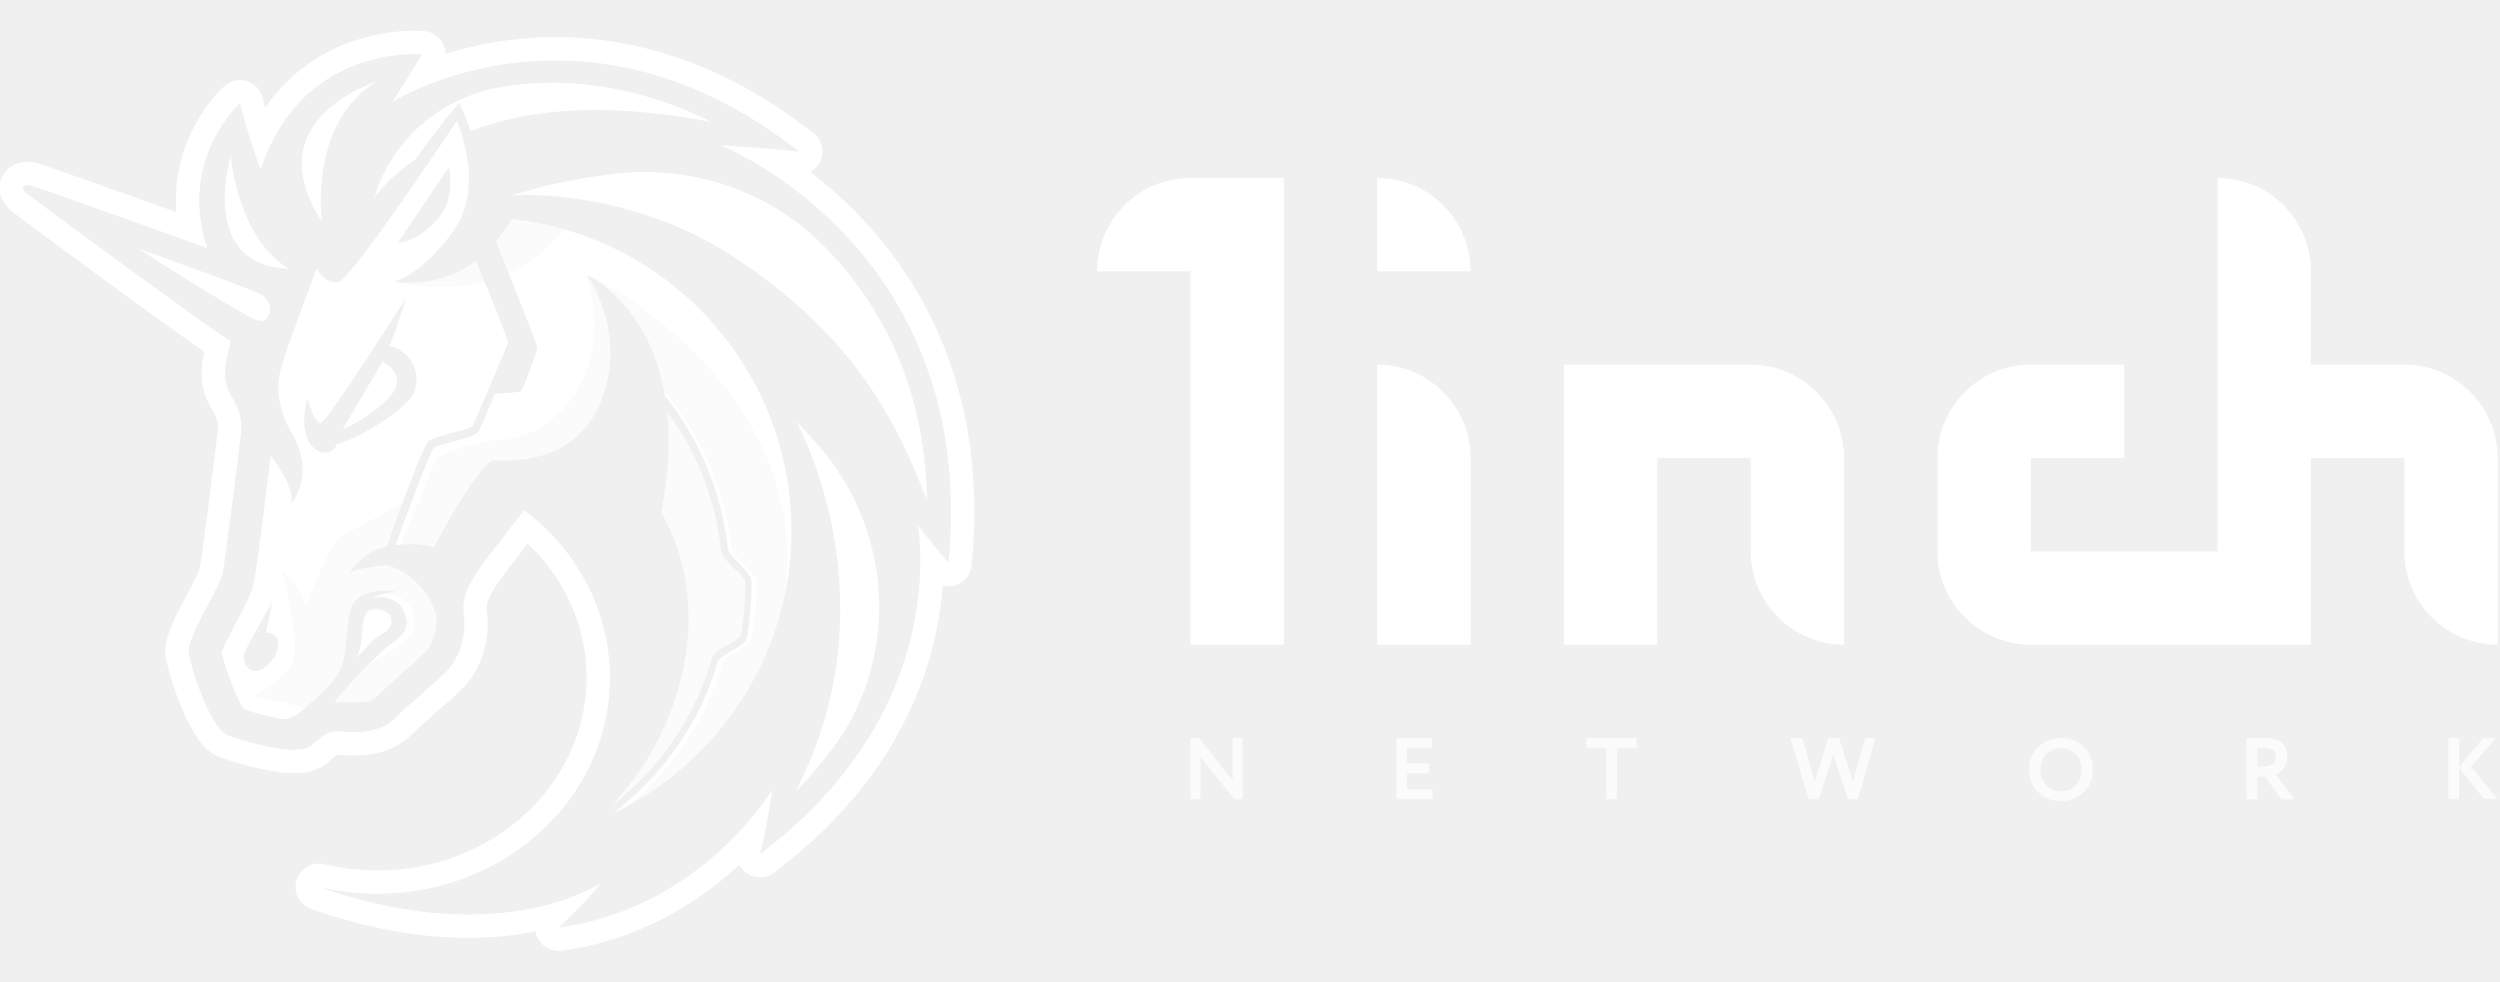
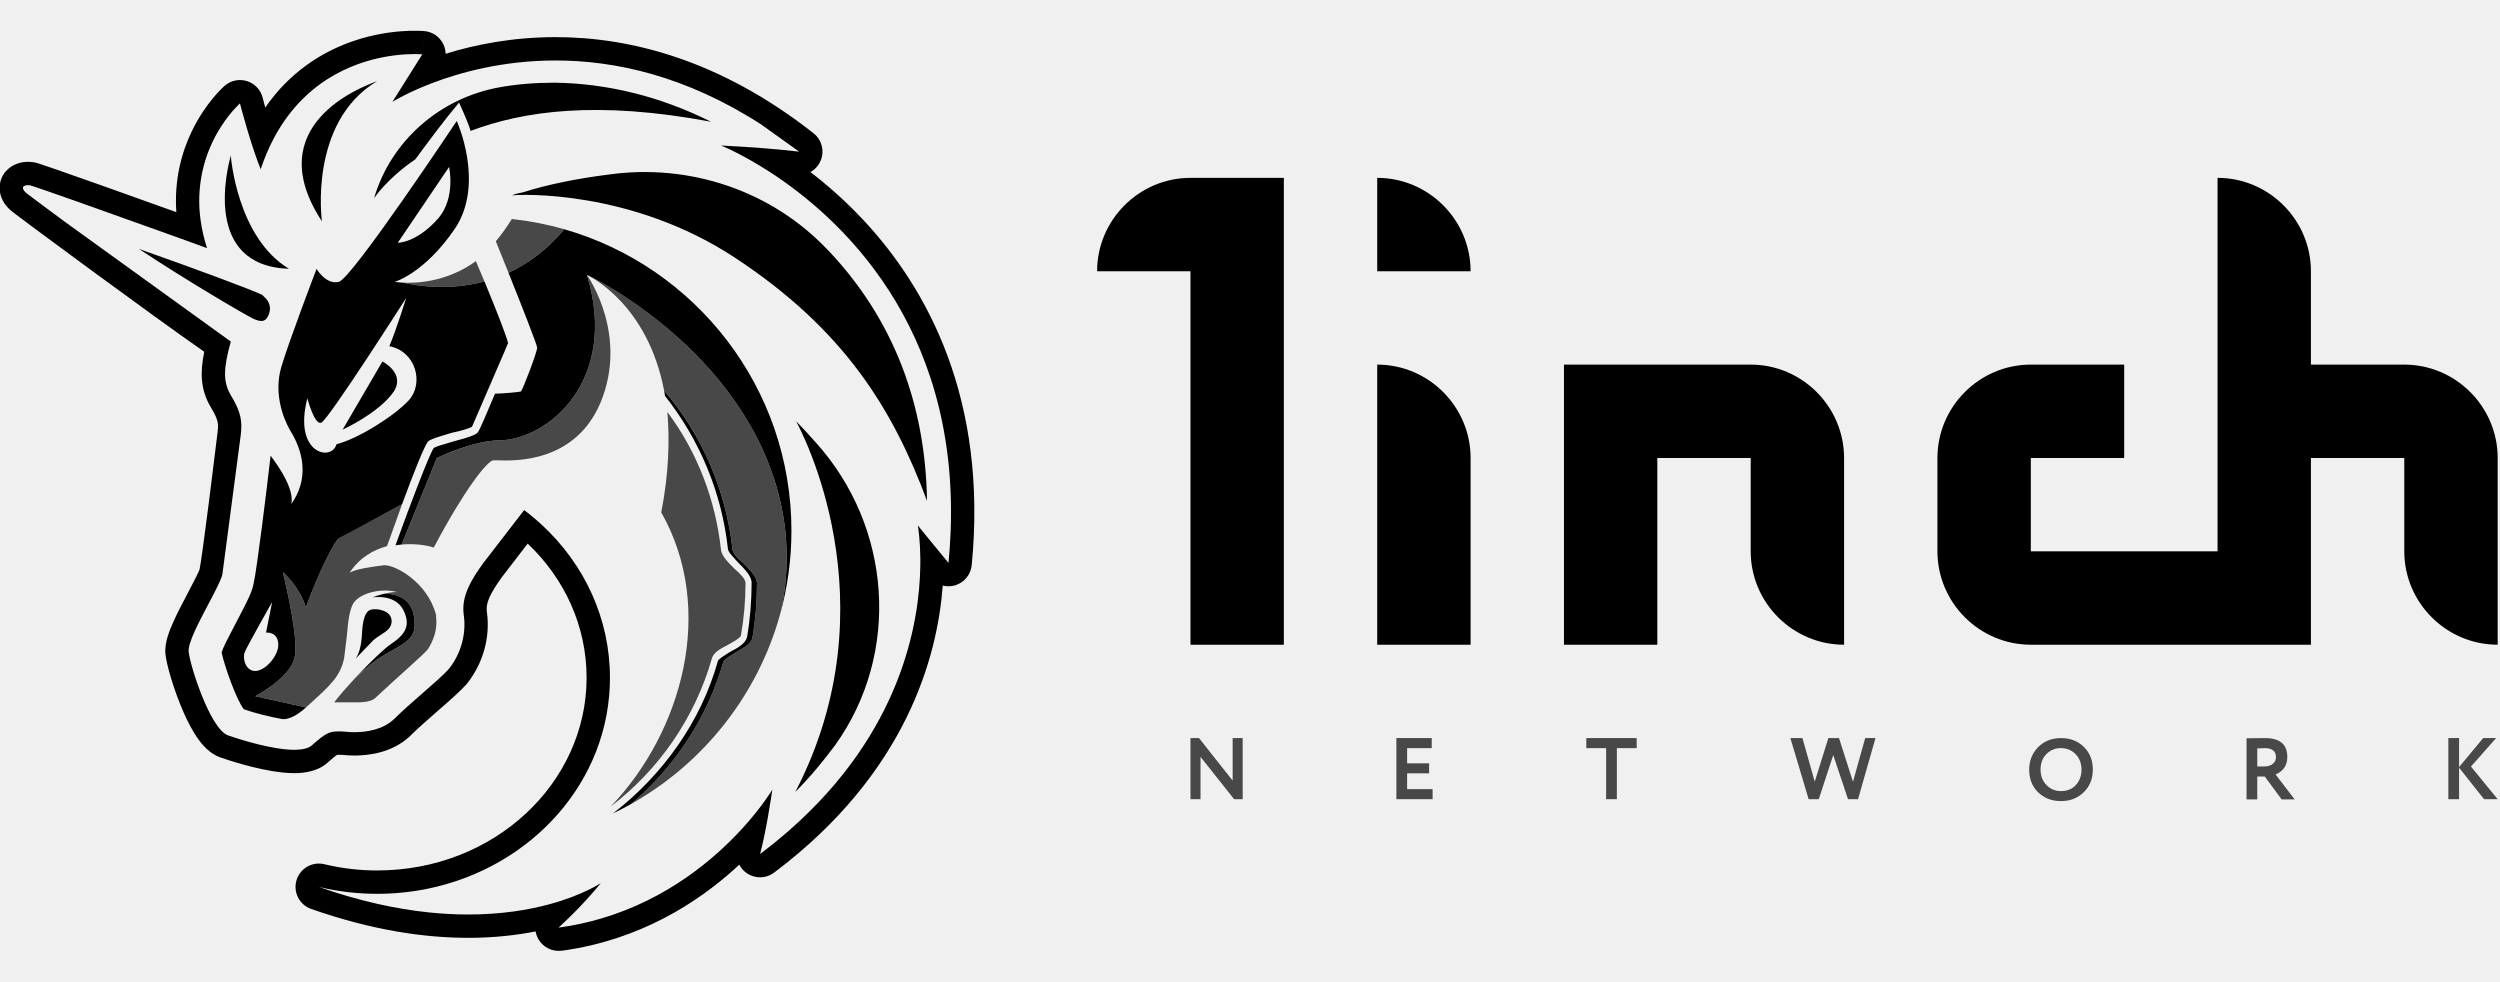
<svg xmlns="http://www.w3.org/2000/svg" width="127.38" height="50" viewBox="0 0 204 80" fill="none">
-   <g clip-path="url(#clip0_4_41)">
-     <path d="M89.524 22.095H97.143V52.571H104.762V14.476H97.143C92.952 14.476 89.524 17.905 89.524 22.095Z" fill="white" />
-     <path d="M112.381 52.571H120V37.333C120 33.143 116.571 29.714 112.381 29.714V52.571Z" fill="white" />
-     <path d="M127.619 29.714V52.571H135.238V37.333H142.857V44.952C142.857 49.143 146.286 52.571 150.476 52.571V37.333C150.476 33.143 147.048 29.714 142.857 29.714H127.619Z" fill="white" />
-     <path d="M196.19 29.714H188.571V22.095C188.571 17.905 185.143 14.476 180.952 14.476V44.952H165.714V37.333H173.333V29.714H165.714C161.524 29.714 158.095 33.143 158.095 37.333V44.952C158.095 49.143 161.524 52.571 165.714 52.571H188.571V37.333H196.19V44.952C196.19 49.143 199.619 52.571 203.81 52.571V37.333C203.81 33.143 200.381 29.714 196.19 29.714Z" fill="white" />
-     <path d="M112.381 22.095H120C120 17.905 116.571 14.476 112.381 14.476V22.095Z" fill="white" />
-     <path d="M101.402 60.19V65.177H100.704L97.962 61.722V65.177H97.143V60.19H97.841L100.583 63.659V60.19H101.402Z" fill="white" fill-opacity="0.7" />
-     <path d="M116.901 65.177H113.945V60.19H116.83V61.01H114.821V62.249H116.616V63.068H114.821V64.358H116.901V65.177Z" fill="white" fill-opacity="0.7" />
-     <path d="M131.06 61.01H129.443V60.19H133.553V61.01H131.936V65.177H131.06V61.01Z" fill="white" fill-opacity="0.7" />
-     <path d="M152.2 60.19H153.041L151.616 65.177H150.797L149.593 61.572L148.411 65.177H147.584L146.095 60.19H147.079L148.083 63.745L149.194 60.19H150.063L151.203 63.752L152.2 60.19Z" fill="white" fill-opacity="0.7" />
-     <path d="M165.583 62.762C165.583 62.035 165.825 61.425 166.309 60.931C166.803 60.437 167.425 60.19 168.176 60.19C168.926 60.19 169.546 60.428 170.035 60.903C170.529 61.382 170.775 62.002 170.775 62.762C170.775 63.507 170.529 64.122 170.035 64.607C169.541 65.091 168.921 65.333 168.176 65.333C167.425 65.333 166.806 65.096 166.316 64.621C165.827 64.146 165.583 63.526 165.583 62.762ZM166.509 62.762C166.509 63.265 166.668 63.683 166.986 64.016C167.304 64.348 167.701 64.514 168.176 64.514C168.688 64.514 169.094 64.348 169.394 64.016C169.698 63.683 169.85 63.265 169.85 62.762C169.85 62.254 169.688 61.834 169.365 61.501C169.042 61.173 168.646 61.01 168.176 61.01C167.696 61.01 167.297 61.173 166.979 61.501C166.666 61.829 166.509 62.249 166.509 62.762Z" fill="white" fill-opacity="0.7" />
-     <path d="M184.194 63.325V65.191H183.318V60.205C183.565 60.205 183.833 60.202 184.123 60.197C184.412 60.193 184.65 60.19 184.835 60.19C186.041 60.19 186.644 60.703 186.644 61.729C186.644 62.109 186.547 62.422 186.352 62.669C186.158 62.907 185.934 63.068 185.683 63.154L187.243 65.191H186.181L184.807 63.325H184.194ZM184.792 61.01C184.769 61.01 184.731 61.012 184.678 61.017C184.626 61.017 184.553 61.019 184.458 61.024C184.363 61.024 184.275 61.024 184.194 61.024V62.505H184.764C185.044 62.505 185.272 62.437 185.448 62.299C185.628 62.161 185.718 61.974 185.718 61.736C185.718 61.252 185.41 61.01 184.792 61.01Z" fill="white" fill-opacity="0.7" />
-     <path d="M200.661 65.177H199.785V60.19H200.661V62.555L202.627 60.19H203.682L201.631 62.513L203.81 65.177H202.699L200.661 62.605V65.177Z" fill="white" fill-opacity="0.7" />
-     <path fill-rule="evenodd" clip-rule="evenodd" d="M62.837 14.01C60.498 12.492 58.833 11.835 58.833 11.835C58.833 11.835 59.926 11.879 61.493 11.992C62.094 12.036 62.766 12.089 63.472 12.155C64.034 12.207 64.619 12.267 65.207 12.335C64.172 11.52 63.143 10.787 62.125 10.129C55.956 6.141 50.161 4.897 45.333 4.897C41.072 4.897 37.566 5.861 35.222 6.76C33.333 7.484 32.197 8.166 32.027 8.268L32.02 8.272L34.458 4.397L34.64 2.501C35.297 2.565 35.876 2.964 36.167 3.557C36.291 3.809 36.355 4.08 36.362 4.351C38.73 3.617 41.787 2.993 45.333 2.993C51.371 2.993 58.726 4.815 66.385 10.838C67.055 11.364 67.293 12.272 66.969 13.06C66.799 13.472 66.498 13.799 66.127 14.003C67.507 15.059 68.987 16.352 70.442 17.909C75.719 23.551 80.601 32.592 79.291 46.081C79.216 46.85 78.684 47.498 77.945 47.721C77.606 47.823 77.255 47.827 76.927 47.744C76.5 53.51 73.986 63.043 63.164 71.17C62.515 71.658 61.629 71.68 60.956 71.227C60.683 71.043 60.47 70.798 60.327 70.519C60.218 70.621 60.107 70.723 59.993 70.825C56.916 73.611 52.233 76.654 45.907 77.534C45.82 77.546 45.733 77.552 45.645 77.552H45.583C44.796 77.552 44.09 77.069 43.806 76.335C43.76 76.215 43.726 76.091 43.705 75.966C42.144 76.277 40.308 76.49 38.207 76.49C34.673 76.49 30.398 75.888 25.39 74.132C24.433 73.797 23.906 72.77 24.193 71.797C24.479 70.824 25.478 70.246 26.465 70.483C27.883 70.823 29.296 70.992 30.77 70.992C40.356 70.992 47.865 63.837 47.865 55.272C47.865 51.05 46.075 47.178 43.059 44.32C43.051 44.331 43.042 44.341 43.034 44.352C42.346 45.242 41.516 46.317 40.929 47.09C39.978 48.423 39.645 49.161 39.72 49.829C40.044 52.002 39.375 54.138 38.14 55.703C38.124 55.723 38.108 55.742 38.091 55.762C37.602 56.332 36.673 57.142 35.846 57.864C35.808 57.897 35.771 57.929 35.733 57.962C34.9 58.689 34.084 59.402 33.492 59.994C33.476 60.01 33.461 60.025 33.445 60.04C31.969 61.417 30.043 61.614 28.895 61.614C28.577 61.614 28.291 61.59 28.098 61.574L28.087 61.573C28.084 61.573 28.082 61.573 28.079 61.573C27.89 61.557 27.818 61.552 27.77 61.552H27.582C27.551 61.552 27.527 61.553 27.51 61.553C27.474 61.576 27.411 61.619 27.308 61.7C27.168 61.809 26.992 61.959 26.747 62.175C26.278 62.615 25.717 62.807 25.341 62.901C24.906 63.01 24.448 63.052 24.02 63.052C22.908 63.052 21.633 62.803 20.585 62.543C19.507 62.276 18.526 61.96 17.949 61.756C17.928 61.749 17.908 61.741 17.888 61.734C17.339 61.519 16.928 61.156 16.648 60.856C16.353 60.542 16.097 60.183 15.879 59.832C15.442 59.131 15.053 58.298 14.731 57.503C14.11 55.971 13.592 54.21 13.501 53.347C13.44 52.774 13.58 52.23 13.684 51.89C13.804 51.499 13.97 51.091 14.143 50.705C14.484 49.946 14.932 49.098 15.318 48.369L15.335 48.338C15.608 47.821 15.848 47.367 16.033 46.987C16.125 46.798 16.193 46.648 16.24 46.533C16.273 46.453 16.286 46.413 16.289 46.404C16.394 45.91 16.72 43.489 17.052 40.883C17.38 38.316 17.692 35.76 17.753 35.237C17.805 34.798 17.797 34.585 17.753 34.383C17.705 34.163 17.581 33.818 17.205 33.2C17.202 33.194 17.198 33.188 17.195 33.182C17.193 33.18 17.192 33.178 17.191 33.175C16.358 31.76 16.316 30.369 16.667 28.666C12.414 25.712 1.608 17.731 0.939 17.184C0.934 17.18 0.93 17.177 0.926 17.173C0.53 16.843 0.127 16.355 0.005 15.683C-0.055 15.351 -0.033 15.037 0.038 14.763C0.073 14.63 0.118 14.512 0.165 14.411C0.189 14.36 0.213 14.313 0.238 14.271C0.25 14.249 0.262 14.229 0.274 14.209C0.28 14.199 0.286 14.19 0.292 14.181C0.295 14.176 0.298 14.171 0.301 14.167L0.306 14.16L0.308 14.157C0.309 14.155 0.31 14.153 1.895 15.21C1.895 15.21 1.77 15.397 2.145 15.71C2.175 15.735 2.23 15.777 2.307 15.836C2.319 15.846 2.332 15.856 2.346 15.866C2.539 16.014 2.848 16.246 3.25 16.546C3.792 16.951 4.502 17.478 5.323 18.084C9.577 21.23 16.79 26.503 18.832 27.835C18.207 30.085 18.207 31.147 18.832 32.21C19.707 33.647 19.77 34.397 19.645 35.46C19.52 36.522 18.395 45.71 18.145 46.835C18.044 47.289 17.556 48.211 17.018 49.228C16.224 50.73 15.32 52.439 15.395 53.147C15.52 54.335 17.145 59.397 18.582 59.96C19.645 60.335 22.27 61.147 24.02 61.147C24.645 61.147 25.207 61.022 25.457 60.772C26.52 59.835 26.833 59.647 27.582 59.647H27.77C27.913 59.647 28.069 59.66 28.238 59.675H28.239C28.439 59.691 28.658 59.71 28.895 59.71C29.895 59.71 31.207 59.522 32.145 58.647C32.793 57.999 33.663 57.24 34.481 56.527C35.398 55.727 36.249 54.985 36.645 54.522C37.583 53.335 38.083 51.71 37.833 50.085C37.645 48.585 38.458 47.272 39.395 45.96C40.583 44.397 42.77 41.585 42.77 41.585C42.922 41.7 43.073 41.817 43.221 41.936C43.569 42.215 43.907 42.506 44.232 42.808C47.681 46.012 49.77 50.423 49.77 55.272C49.77 63.713 43.4 70.748 34.876 72.486C33.554 72.755 32.18 72.897 30.77 72.897C29.145 72.897 27.582 72.71 26.02 72.335C27.694 72.922 29.277 73.373 30.77 73.711C32.254 74.047 33.647 74.273 34.952 74.41C36.107 74.532 37.193 74.585 38.207 74.585C40.905 74.585 43.119 74.211 44.826 73.749C47.587 73.001 49.02 72.022 49.02 72.022C49.02 72.022 48.65 72.499 47.984 73.235C47.438 73.84 46.693 74.62 45.791 75.456C45.743 75.5 45.694 75.545 45.645 75.59C45.643 75.592 45.64 75.594 45.638 75.597C45.62 75.614 45.601 75.63 45.583 75.647H45.645C46.832 75.482 47.957 75.235 49.02 74.923C54.447 73.333 58.272 70.075 60.537 67.603C62.198 65.789 63.02 64.397 63.02 64.397C63.02 64.397 62.875 65.432 62.645 66.715C62.543 67.282 62.425 67.899 62.295 68.496C62.208 68.895 62.116 69.286 62.02 69.647C62.864 69.013 63.655 68.37 64.396 67.722C73.551 59.703 75.031 50.778 75.096 46.097C75.099 45.883 75.099 45.677 75.097 45.48C75.097 45.479 75.097 45.478 75.097 45.477C75.097 45.477 75.097 45.477 75.097 45.477C75.097 45.477 75.097 45.477 75.097 45.477C75.097 45.476 75.097 45.476 75.097 45.476C75.097 45.475 75.097 45.474 75.097 45.473V45.472C75.097 45.472 75.097 45.472 75.097 45.472C75.097 45.468 75.097 45.465 75.097 45.462C75.097 45.462 75.097 45.462 75.097 45.462C75.079 44.076 74.943 43.163 74.904 42.9L74.899 42.867C74.897 42.853 74.896 42.842 74.895 42.835C74.9 42.842 74.907 42.852 74.916 42.864C74.923 42.873 74.93 42.883 74.939 42.895C75.047 43.036 75.314 43.363 75.644 43.765C75.834 43.997 76.045 44.253 76.26 44.514L76.26 44.514L76.26 44.514L76.26 44.514L76.263 44.517C76.513 44.821 76.768 45.131 76.999 45.413C77.142 45.587 77.277 45.752 77.395 45.897C77.476 45.063 77.532 44.248 77.565 43.451C77.565 43.45 77.565 43.45 77.565 43.45C77.565 43.448 77.566 43.446 77.566 43.444C77.566 43.443 77.566 43.442 77.566 43.441C77.566 43.441 77.566 43.44 77.566 43.44C77.566 43.44 77.566 43.44 77.566 43.439C77.566 43.439 77.566 43.439 77.566 43.438C77.566 43.438 77.566 43.437 77.566 43.436C77.566 43.435 77.566 43.434 77.566 43.434C77.566 43.434 77.566 43.434 77.566 43.433C77.57 43.328 77.574 43.223 77.578 43.118C78.138 26.429 68.509 17.69 62.837 14.01ZM20.185 10.558C20.23 10.709 20.276 10.864 20.324 11.022C20.601 11.926 20.931 12.924 21.27 13.772C21.588 12.818 21.96 11.96 22.373 11.189C25.052 6.193 29.464 4.834 32.151 4.487C33.532 4.308 34.458 4.397 34.458 4.397C34.64 2.501 34.639 2.501 34.638 2.501L34.635 2.501L34.63 2.5L34.617 2.499C34.611 2.499 34.605 2.498 34.598 2.498C34.592 2.497 34.586 2.497 34.579 2.496C34.549 2.494 34.51 2.491 34.462 2.488C34.365 2.482 34.234 2.476 34.07 2.473C33.744 2.466 33.288 2.471 32.737 2.513C31.638 2.596 30.132 2.828 28.495 3.43C26.166 4.287 23.622 5.88 21.644 8.734C21.614 8.624 21.587 8.524 21.562 8.433C21.519 8.272 21.485 8.144 21.462 8.056C21.451 8.013 21.442 7.979 21.436 7.958L21.43 7.933L21.428 7.927C21.265 7.285 20.779 6.774 20.147 6.578C19.514 6.382 18.825 6.528 18.327 6.965L19.582 8.397C18.327 6.965 18.326 6.966 18.325 6.966L18.324 6.968L18.32 6.971L18.311 6.979C18.305 6.984 18.297 6.991 18.288 6.999C18.271 7.015 18.248 7.036 18.222 7.061C18.169 7.111 18.098 7.179 18.013 7.265C17.844 7.437 17.617 7.681 17.358 7.995C16.843 8.62 16.193 9.535 15.629 10.718C14.823 12.408 14.204 14.628 14.389 17.274C12.293 16.517 10.123 15.742 8.25 15.079C6.826 14.574 5.572 14.133 4.653 13.814C4.194 13.654 3.814 13.524 3.537 13.431C3.4 13.384 3.281 13.345 3.189 13.315C3.186 13.315 3.183 13.314 3.179 13.312C3.129 13.296 2.971 13.245 2.831 13.217C2.796 13.21 2.762 13.204 2.727 13.199C2.211 13.125 1.694 13.176 1.224 13.39C0.996 13.493 0.806 13.624 0.651 13.762C0.575 13.83 0.509 13.899 0.453 13.965C0.424 13.998 0.398 14.031 0.375 14.062C0.363 14.078 0.352 14.093 0.341 14.108C0.335 14.116 0.33 14.124 0.325 14.131L0.318 14.142L0.314 14.148L0.312 14.15C0.311 14.152 0.31 14.153 1.895 15.21C1.895 15.21 2.02 15.022 2.457 15.085C2.478 15.089 2.532 15.105 2.617 15.133C2.62 15.133 2.622 15.134 2.624 15.135C2.835 15.203 3.229 15.337 3.764 15.522C4.406 15.744 5.25 16.039 6.225 16.383C8.616 17.226 11.793 18.359 14.704 19.413C15.459 19.686 16.195 19.954 16.895 20.21C16.647 19.439 16.48 18.7 16.38 17.995C15.883 14.493 17.039 11.825 18.098 10.202C18.866 9.025 19.582 8.397 19.582 8.397C19.582 8.397 19.824 9.343 20.185 10.558ZM1.961 16.923C1.961 16.923 1.962 16.923 1.965 16.924C1.962 16.923 1.961 16.923 1.961 16.923Z" fill="white" />
-     <path d="M34.895 52.96C34.703 53.2 34.028 53.812 33.385 54.394C33.194 54.568 33.005 54.739 32.833 54.897C32.572 55.136 32.304 55.375 32.039 55.611L32.038 55.611C31.54 56.055 31.053 56.49 30.645 56.897C30.395 57.147 29.895 57.272 29.145 57.272H27.27C27.646 56.771 28.313 56.009 29.038 55.235C29.438 54.865 29.841 54.511 30.207 54.21C30.848 53.679 31.489 53.321 32.05 53.007C33.075 52.434 33.833 52.01 33.833 50.96C33.872 48.83 32.443 48.417 31.383 48.403C31.699 48.33 32.055 48.272 32.395 48.272C31.207 47.96 29.707 48.272 29.02 48.96C28.52 49.418 28.409 50.654 28.298 51.89C28.242 52.508 28.187 53.127 28.082 53.647C27.803 55.102 26.921 55.906 25.573 57.136L25.571 57.137L25.567 57.141C25.412 57.283 25.25 57.43 25.082 57.585C25.043 57.621 25.004 57.657 24.966 57.691L20.833 56.772C20.833 56.772 23.582 55.335 24.02 53.71C24.412 52.31 23.4 48.003 23.139 46.895C23.109 46.766 23.089 46.68 23.082 46.647C23.086 46.651 23.095 46.659 23.107 46.67C23.296 46.843 24.43 47.88 24.957 49.522C25.957 46.772 27.27 44.147 27.645 43.897C27.967 43.683 31.75 41.668 32.809 41.105C32.346 42.362 31.902 43.606 31.582 44.522C30.457 44.835 29.333 45.46 28.52 46.71C28.957 46.397 30.333 46.21 31.333 46.085C32.207 46.022 34.895 47.46 35.583 50.147V50.272C35.707 51.272 35.395 52.21 34.895 52.96Z" fill="white" fill-opacity="0.7" />
-     <path d="M32.773 44.395C34.055 44.278 35.118 44.537 35.395 44.647C37.833 40.022 39.77 37.522 40.27 37.522C40.323 37.516 40.438 37.52 40.603 37.526C41.991 37.573 46.953 37.744 49.02 32.772C51.236 27.355 48.116 22.726 47.903 22.409L47.895 22.398C50.52 31.022 44.707 35.835 40.77 35.897C38.583 35.897 35.645 37.335 35.645 37.335L32.773 44.395Z" fill="white" fill-opacity="0.7" />
-     <path d="M47.895 22.398C47.897 22.398 47.9 22.4 47.905 22.402C48.175 22.533 52.844 24.798 54.19 31.828C57.296 35.453 59.243 39.979 59.77 44.772C59.77 45.085 60.207 45.522 60.645 45.897C61.207 46.46 61.77 47.022 61.77 47.585C61.77 49.085 61.645 50.585 61.395 52.022C61.284 52.465 60.782 52.761 60.234 53.083L60.182 53.114C60.16 53.126 60.139 53.139 60.118 53.152C60.085 53.171 60.053 53.19 60.02 53.21C59.935 53.266 59.84 53.326 59.744 53.387L59.744 53.387C59.416 53.595 59.068 53.815 59.02 53.96C57.747 58.471 55.083 62.501 51.523 65.554C57.4 62.246 61.832 56.686 63.662 50.073C64.269 47.468 64.373 44.739 63.895 41.96C61.645 29.21 48.645 22.71 47.895 22.398Z" fill="white" fill-opacity="0.7" />
-     <path d="M32.875 23.026C34.029 23.084 36.498 22.966 38.833 21.272C39.07 21.826 39.305 22.384 39.531 22.928C36.66 23.698 34.086 23.302 32.875 23.026Z" fill="white" fill-opacity="0.7" />
-     <path d="M41.494 22.22C43.049 21.504 44.621 20.384 46.052 18.671C44.669 18.274 43.238 17.992 41.77 17.835C41.333 18.522 40.895 19.147 40.458 19.647C40.716 20.286 41.09 21.21 41.494 22.22Z" fill="white" fill-opacity="0.7" />
-     <path d="M53.958 41.772C54.583 38.585 54.645 35.835 54.458 33.585C56.895 36.835 58.395 40.772 58.833 44.835C58.895 45.335 59.395 45.835 59.895 46.335C60.333 46.71 60.833 47.21 60.833 47.522C60.833 48.96 60.707 50.397 60.458 51.835C60.398 52.013 59.89 52.303 59.464 52.545L59.395 52.585C58.77 52.897 58.207 53.21 58.083 53.71C56.707 58.522 53.77 62.772 49.833 65.772C55.645 59.71 58.458 49.71 53.958 41.772Z" fill="white" fill-opacity="0.7" />
-     <path fill-rule="evenodd" clip-rule="evenodd" d="M26.27 18.022C26.27 18.022 25.145 9.96 30.77 6.585C30.75 6.593 30.712 6.608 30.657 6.628C29.507 7.061 21.139 10.206 26.27 18.022ZM38.395 10.647C42.707 9.022 48.707 8.147 58.02 9.897C53.895 7.835 49.583 6.772 45.27 6.71C43.645 6.71 42.145 6.835 40.77 7.085C35.895 7.96 31.895 11.46 30.52 16.147C30.52 16.147 31.52 14.585 33.895 12.96L33.994 12.825C34.872 11.634 36.194 9.84 37.458 8.335C37.832 9.147 38.27 10.147 38.395 10.647ZM60.02 21.022C68.832 26.835 72.832 33.272 75.645 40.835C75.52 32.835 72.832 25.96 67.645 20.46L67.52 20.335C62.958 15.522 56.27 13.272 49.645 14.21C47.145 14.522 44.645 15.022 42.707 15.647C42.395 15.71 42.083 15.772 41.77 15.897H41.895C42.395 15.835 51.52 15.397 60.02 21.022ZM68.145 60.772C67.207 62.022 66.145 63.335 64.895 64.585C72.957 49.085 65.27 34.897 64.957 34.335C65.52 34.897 66.082 35.522 66.582 36.085C72.77 42.96 73.52 53.272 68.145 60.772ZM18.817 12.707C18.58 13.613 16.473 21.654 23.582 21.897C19.332 19.335 18.832 12.71 18.832 12.647L18.829 12.661L18.825 12.677L18.817 12.707ZM31.207 29.46L27.957 35.023C27.957 35.023 30.957 33.647 32.145 31.897C33.082 30.397 31.207 29.46 31.207 29.46ZM29.038 55.235C29.438 54.865 29.841 54.511 30.207 54.21C30.848 53.679 31.489 53.321 32.05 53.007C33.075 52.434 33.832 52.01 33.832 50.96C33.872 48.83 32.443 48.417 31.383 48.403C31.399 48.399 31.416 48.396 31.432 48.392C30.852 48.521 30.395 48.71 30.395 48.71C30.395 48.71 32.207 48.397 32.895 49.71C33.582 51.022 33.02 51.772 31.895 52.522C31.333 52.897 30.121 54.079 29.038 55.235ZM34.958 35.96C34.669 36.207 33.703 38.679 32.809 41.105C31.75 41.668 27.967 43.682 27.645 43.897C27.27 44.147 25.957 46.772 24.957 49.522C24.43 47.88 23.296 46.843 23.107 46.67C23.095 46.659 23.086 46.651 23.082 46.647C23.089 46.68 23.109 46.766 23.139 46.895C23.4 48.003 24.412 52.31 24.02 53.71C23.582 55.335 20.832 56.772 20.832 56.772L24.966 57.691C24.152 58.419 23.56 58.647 23.082 58.647C22.02 58.46 20.77 58.147 19.895 57.835C19.27 57.022 18.332 54.335 18.082 53.21C18.217 52.76 18.643 51.955 19.012 51.258H19.012L19.012 51.258L19.012 51.258L19.012 51.257C19.155 50.986 19.29 50.732 19.395 50.522L19.499 50.323C20.186 49.008 20.588 48.237 20.707 47.522C20.957 46.46 21.77 39.897 22.082 37.147C22.895 38.21 24.02 39.96 23.77 41.085C25.582 38.522 24.27 36.022 23.645 35.022C23.082 34.022 22.332 32.022 22.957 29.897C23.582 27.772 25.832 21.897 25.832 21.897C25.832 21.897 26.582 23.21 27.645 22.96C28.707 22.71 37.27 9.835 37.27 9.835C37.27 9.835 39.583 14.897 37.145 18.585C34.645 22.272 32.207 22.96 32.207 22.96C32.207 22.96 32.454 23.005 32.875 23.026C34.086 23.302 36.66 23.698 39.531 22.928C40.558 25.397 41.406 27.601 41.458 27.96C41.426 28.034 41.328 28.266 41.187 28.603L41.186 28.605L41.186 28.605L41.185 28.606L41.185 28.607C40.487 30.269 38.728 34.461 38.52 34.772C38.395 34.897 37.52 35.147 36.895 35.272C35.832 35.585 35.207 35.772 34.958 35.96ZM36.645 13.585C36.645 13.585 37.207 16.085 35.77 17.772C33.958 19.835 32.395 19.772 32.458 19.772L36.645 13.585ZM22.207 49.085L21.707 51.585C21.707 51.585 22.707 51.46 22.707 52.585C22.707 53.46 21.707 54.647 20.895 54.71C20.082 54.772 19.77 53.772 19.957 53.21C20.145 52.71 22.207 49.085 22.207 49.085ZM31.77 28.21C33.958 28.647 34.583 31.21 33.395 32.585C32.207 33.897 29.207 35.772 27.457 36.21C27.082 37.647 23.895 37.022 25.082 32.46C25.082 32.46 25.645 34.647 26.207 34.46C26.77 34.272 33.145 24.272 33.145 24.272C33.145 24.272 32.332 26.897 31.77 28.21ZM29.552 51.477C29.518 52.083 29.463 53.071 29.02 53.71C29.063 53.666 29.198 53.524 29.373 53.339L29.374 53.339C29.702 52.992 30.172 52.495 30.457 52.21C30.652 52.035 30.871 51.896 31.08 51.763C31.542 51.47 31.957 51.207 31.957 50.647C31.957 49.772 30.77 49.585 30.27 49.71C29.77 49.835 29.645 50.647 29.582 51.085C29.569 51.178 29.561 51.314 29.552 51.477ZM58.583 53.897C57.207 58.835 54.083 63.21 50.02 66.335C50.531 66.091 51.032 65.83 51.523 65.554C55.083 62.501 57.747 58.471 59.02 53.96C59.068 53.815 59.415 53.595 59.744 53.387L59.744 53.387C59.84 53.326 59.935 53.266 60.02 53.21C60.039 53.198 60.058 53.187 60.078 53.175L60.118 53.151C60.139 53.139 60.16 53.126 60.182 53.114L60.234 53.083C60.782 52.761 61.284 52.465 61.395 52.022C61.645 50.585 61.77 49.085 61.77 47.585C61.77 47.022 61.207 46.46 60.645 45.897C60.207 45.522 59.77 45.085 59.77 44.772C59.243 39.979 57.296 35.452 54.191 31.828C54.218 31.974 54.245 32.122 54.27 32.272C57.083 35.835 58.895 40.147 59.395 44.71C59.395 44.943 59.674 45.247 59.946 45.542C60.038 45.642 60.129 45.74 60.207 45.835C60.77 46.397 61.332 46.96 61.332 47.522C61.332 49.022 61.207 50.522 60.958 51.96C60.832 52.46 60.207 52.835 59.583 53.147C59.498 53.204 59.404 53.263 59.308 53.324L59.307 53.325L59.306 53.325C58.978 53.533 58.631 53.752 58.583 53.897ZM47.895 22.397L47.895 22.398C48.65 22.712 61.645 29.212 63.895 41.96C64.373 44.739 64.269 47.468 63.662 50.073C64.262 47.905 64.582 45.624 64.582 43.272C64.582 31.596 56.742 21.732 46.052 18.671C44.62 20.384 43.049 21.504 41.494 22.22C42.555 24.869 43.832 28.109 43.832 28.335C43.832 28.71 42.645 31.772 42.52 31.897C42.395 31.96 40.958 32.085 40.395 32.085C39.77 33.585 39.145 35.022 39.02 35.21C38.832 35.46 38.27 35.647 37.083 35.96C36.955 35.998 36.816 36.039 36.672 36.08C36.11 36.244 35.494 36.423 35.395 36.522C35.082 36.897 33.395 41.335 32.27 44.46C32.44 44.431 32.608 44.41 32.773 44.395L35.645 37.335C35.645 37.335 38.583 35.897 40.77 35.897C44.707 35.835 50.52 31.022 47.895 22.397ZM21.832 25.835C22.27 25.022 21.895 24.46 21.52 24.147L21.395 24.022C20.645 23.647 15.957 21.897 11.332 20.272C15.395 22.96 19.895 25.585 20.645 25.96C21.207 26.21 21.582 26.272 21.832 25.835Z" fill="white" />
+   <g clip-path="url(#A)" fill="#000">
+     <path d="M89.524 22.095h7.619v30.476h7.619V14.476h-7.619c-4.19 0-7.619 3.429-7.619 7.619zm22.857 30.476H120V37.333c0-4.19-3.429-7.619-7.619-7.619v22.857zm15.238-22.857v22.857h7.619V37.333h7.619v7.619c0 4.191 3.429 7.619 7.619 7.619V37.333c0-4.19-3.428-7.619-7.619-7.619h-15.238zm68.571 0h-7.619v-7.619c0-4.19-3.428-7.619-7.619-7.619v30.476h-15.238v-7.619h7.619v-7.619h-7.619c-4.19 0-7.619 3.429-7.619 7.619v7.619c0 4.191 3.429 7.619 7.619 7.619h22.857V37.333h7.619v7.619c0 4.191 3.429 7.619 7.62 7.619V37.333c0-4.19-3.429-7.619-7.62-7.619zm-83.809-7.619H120c0-4.19-3.429-7.619-7.619-7.619v7.619z" />
+     <path d="M101.402 60.19v4.986h-.698l-2.742-3.455v3.455h-.819V60.19h.698l2.742 3.469V60.19h.819zm15.499 4.987h-2.956V60.19h2.885v.819h-2.009v1.239h1.795v.819h-1.795v1.289h2.08v.819zm14.159-4.167h-1.617v-.819h4.11v.819h-1.617v4.167h-.876V61.01zm21.14-.82h.841l-1.425 4.986h-.819l-1.204-3.604-1.182 3.604h-.827l-1.489-4.986h.984l1.004 3.555 1.111-3.555h.869l1.14 3.562.997-3.562zm13.383 2.572c0-.726.242-1.337.726-1.831.494-.494 1.116-.741 1.867-.741s1.37.238 1.859.712.74 1.099.74 1.859c0 .745-.246 1.361-.74 1.845s-1.114.726-1.859.726c-.751 0-1.37-.237-1.86-.712s-.733-1.095-.733-1.859zm.926 0c0 .503.159.921.477 1.254a1.58 1.58 0 0 0 1.19.498c.512 0 .918-.166 1.218-.498s.456-.75.456-1.254-.162-.928-.485-1.261-.719-.491-1.189-.491a1.6 1.6 0 0 0-1.197.491c-.318.327-.47.748-.47 1.261zm17.685.563v1.866h-.876v-4.986l.805-.007.712-.007c1.206 0 1.809.513 1.809 1.539 0 .38-.097.693-.292.94-.194.237-.418.399-.669.484l1.56 2.037h-1.062l-1.374-1.866h-.613zm.598-2.315c-.023 0-.061.002-.114.007l-.22.007h-.264v1.482h.57c.28 0 .508-.069.684-.207a.67.67 0 0 0 .27-.563c0-.484-.308-.726-.926-.726zm15.869 4.167h-.876V60.19h.876v2.365l1.966-2.365h1.055l-2.051 2.322 2.179 2.664h-1.111l-2.038-2.571v2.571z" fill-opacity=".7" />
+     <path fill-rule="evenodd" d="M62.838 14.01c-2.339-1.518-4.005-2.175-4.005-2.175l2.66.157 1.979.163 1.736.18-3.082-2.206c-6.169-3.989-11.965-5.232-16.793-5.232-4.261 0-7.766.964-10.111 1.862-1.889.724-3.025 1.406-3.194 1.508l-.007.004 2.438-3.875.182-1.896c.658.063 1.236.463 1.527 1.056.124.251.188.522.195.794 2.368-.734 5.425-1.358 8.971-1.358 6.038 0 13.393 1.823 21.052 7.845.67.527.908 1.435.584 2.223a1.9 1.9 0 0 1-.841.943c1.379 1.056 2.86 2.349 4.315 3.906 5.276 5.643 10.158 14.683 8.848 28.173-.075.769-.606 1.417-1.346 1.64a1.9 1.9 0 0 1-1.018.023C76.5 53.51 73.986 63.043 63.164 71.17c-.649.487-1.535.51-2.208.057a1.9 1.9 0 0 1-.63-.708l-.333.306c-3.077 2.785-7.76 5.829-14.086 6.709-.087.012-.175.018-.262.018h-.062c-.787 0-1.492-.483-1.776-1.217a1.9 1.9 0 0 1-.102-.369c-1.561.31-3.397.523-5.497.523-3.534 0-7.809-.601-12.818-2.357-.957-.336-1.483-1.362-1.197-2.336s1.286-1.551 2.272-1.314c1.418.34 2.831.51 4.306.51 9.586 0 17.095-7.155 17.095-15.72 0-4.222-1.791-8.094-4.806-10.952l-.025.032-2.105 2.737c-.95 1.334-1.284 2.071-1.209 2.739.324 2.173-.345 4.31-1.58 5.874a1.86 1.86 0 0 1-.049.059c-.489.57-1.418 1.38-2.245 2.102l-.113.098c-.833.727-1.649 1.44-2.241 2.032-.015.015-.031.031-.047.046-1.476 1.377-3.402 1.575-4.55 1.575-.318 0-.604-.024-.797-.04l-.011-.001c-.198-.017-.27-.021-.317-.021h-.188a1.65 1.65 0 0 0-.073.001c-.036.022-.099.066-.201.146-.14.11-.316.26-.561.475-.469.44-1.03.633-1.405.727a5.51 5.51 0 0 1-1.321.151c-1.112 0-2.387-.249-3.435-.509-1.078-.267-2.059-.583-2.636-.787l-.06-.023c-.549-.215-.96-.578-1.241-.877-.295-.315-.55-.674-.769-1.024-.437-.701-.826-1.534-1.148-2.329-.621-1.533-1.14-3.293-1.23-4.157-.06-.573.079-1.116.183-1.456.12-.391.286-.799.459-1.185.341-.76.789-1.607 1.175-2.337l.016-.031.698-1.351c.092-.188.16-.339.207-.453.033-.08.046-.12.049-.129.105-.494.43-2.915.763-5.521l.701-5.645c.052-.439.044-.652 0-.855-.048-.22-.172-.565-.548-1.182l-.011-.018c-.837-1.422-.879-2.814-.528-4.516C12.414 25.712 1.608 17.731.939 17.184c-.409-.341-.811-.829-.933-1.501a2.13 2.13 0 0 1 .033-.92c.035-.133.08-.251.127-.352.024-.051.048-.097.073-.14.012-.021.024-.042.036-.062l.018-.029.013-.021.002-.003c.001-.002.002-.003 1.587 1.053 0 0-.125.188.25.5a7.33 7.33 0 0 0 .162.127l.039.03.904.68 2.073 1.538 13.51 9.75c-.625 2.25-.625 3.313 0 4.375.875 1.438.938 2.187.812 3.25l-1.5 11.375c-.101.454-.589 1.377-1.126 2.394-.794 1.502-1.698 3.211-1.623 3.919.125 1.187 1.75 6.25 3.188 6.813 1.062.375 3.688 1.187 5.438 1.187.625 0 1.187-.125 1.438-.375 1.063-.937 1.375-1.125 2.125-1.125h.188c.143 0 .299.013.468.027h0c.201.017.419.035.656.035 1 0 2.312-.187 3.25-1.062.648-.648 1.519-1.407 2.336-2.121.917-.8 1.768-1.542 2.164-2.004.938-1.188 1.438-2.812 1.188-4.437-.188-1.5.625-2.813 1.562-4.125l3.375-4.375c.152.115.303.232.451.351.349.28.686.571 1.011.873 3.45 3.203 5.538 7.615 5.538 12.464 0 8.441-6.37 15.476-14.894 17.214a20.55 20.55 0 0 1-4.106.411 20.15 20.15 0 0 1-4.75-.562 43.28 43.28 0 0 0 4.75 1.376c1.483.336 2.877.562 4.182.699a31.02 31.02 0 0 0 3.256.175c2.697 0 4.912-.374 6.618-.836 2.762-.748 4.194-1.727 4.194-1.727s-.37.476-1.036 1.213c-.546.604-1.291 1.384-2.193 2.22l-.146.134-.062.057h.062c1.187-.165 2.312-.413 3.375-.724 5.427-1.59 9.252-4.848 11.517-7.321 1.661-1.814 2.483-3.205 2.483-3.205s-.145 1.035-.375 2.318c-.102.568-.22 1.184-.35 1.781-.087.399-.179.79-.275 1.152a40.72 40.72 0 0 0 2.376-1.926c9.155-8.019 10.635-16.943 10.7-21.624l.001-.617v-.008c-.018-1.397-.154-2.309-.193-2.572l-.005-.034-.004-.032a.51.51 0 0 0 .021.029c.007.009.014.02.023.031.108.141.374.468.705.87l.616.749h0 0 0l.002.003.737.895.396.484a44.3 44.3 0 0 0 .17-2.447l.012-.333c.561-16.689-9.069-25.428-14.74-29.108zm-42.653-3.452l.14.463c.277.905.606 1.903.946 2.751.318-.954.69-1.812 1.103-2.583 2.678-4.996 7.09-6.356 9.778-6.703 1.381-.178 2.307-.089 2.307-.089l.18-1.896h-.002L34.63 2.5l-.013-.001-.038-.003-.117-.008a9.81 9.81 0 0 0-.391-.015 14.05 14.05 0 0 0-1.333.04 15.84 15.84 0 0 0-4.241.917c-2.329.857-4.873 2.45-6.851 5.304l-.082-.301-.1-.377-.026-.099-.006-.024-.002-.006c-.164-.642-.649-1.153-1.281-1.349s-1.322-.05-1.82.387l1.256 1.432-1.257-1.431-.002.001-.004.003-.009.008-.023.021-.067.062a7.66 7.66 0 0 0-.209.204 11.07 11.07 0 0 0-.655.73c-.515.625-1.165 1.54-1.729 2.723-.806 1.69-1.425 3.91-1.24 6.556L8.25 15.079l-3.597-1.265-1.115-.383-.349-.115c-.059-.019-.218-.071-.358-.098-.035-.007-.069-.013-.104-.018-.516-.074-1.033-.023-1.503.191a2.26 2.26 0 0 0-.573.372 2.11 2.11 0 0 0-.199.203c-.028.033-.054.066-.078.097a1.92 1.92 0 0 0-.034.046l-.016.023-.008.011-.004.005-.002.003c-.001.001-.002.003 1.583 1.059 0 0 .125-.187.562-.125a2.17 2.17 0 0 1 .16.048c.218.07.612.204 1.147.389l2.461.861 8.479 3.03 2.191.797c-.248-.771-.415-1.51-.515-2.215a11.19 11.19 0 0 1 1.719-7.793c.767-1.176 1.484-1.804 1.484-1.804s.241.946.602 2.161zM1.961 16.923z" />
+     <path d="M34.895 52.96c-.193.241-.867.852-1.51 1.435l-.553.503-.794.714h0l-1.393 1.286c-.25.25-.75.375-1.5.375H27.27c.376-.501 1.043-1.263 1.768-2.037l1.169-1.025c.641-.53 1.282-.889 1.843-1.203 1.025-.573 1.783-.997 1.783-2.048.039-2.13-1.39-2.542-2.45-2.557.316-.073.672-.131 1.012-.131-1.188-.312-2.688 0-3.375.688-.5.458-.611 1.695-.722 2.931l-.215 1.757c-.28 1.455-1.161 2.259-2.509 3.488l-.002.002-.004.004-.485.444-.116.106-4.134-.919s2.75-1.438 3.187-3.062c.392-1.399-.62-5.707-.881-6.815l-.057-.247.025.023c.189.173 1.323 1.21 1.85 2.852 1-2.75 2.312-5.375 2.688-5.625.322-.215 4.105-2.229 5.164-2.792l-1.226 3.417c-1.125.313-2.25.938-3.062 2.187.438-.312 1.813-.5 2.813-.625.875-.062 3.562 1.375 4.25 4.063v.125c.125 1-.187 1.938-.687 2.688zm-2.122-8.565c1.282-.117 2.345.141 2.622.252 2.438-4.625 4.375-7.125 4.875-7.125.053-.007.167-.003.333.003 1.388.048 6.35.218 8.417-4.753 2.216-5.417-.904-10.047-1.117-10.363l-.008-.011c2.625 8.625-3.188 13.437-7.125 13.5-2.187 0-5.125 1.438-5.125 1.438l-2.872 7.061z" fill-opacity=".7" />
+     <path d="M47.895 22.398c.28.136 4.949 2.401 6.295 9.43 3.106 3.625 5.053 8.151 5.58 12.944 0 .313.438.75.875 1.125.563.562 1.125 1.125 1.125 1.688 0 1.5-.125 3-.375 4.438-.111.443-.613.738-1.161 1.06l-.053.031-.064.038-.098.058a14.18 14.18 0 0 1-.276.177h0c-.328.208-.676.427-.724.572-1.273 4.512-3.937 8.541-7.497 11.594 5.878-3.308 10.309-8.868 12.139-15.48a20.36 20.36 0 0 0 .233-8.114c-2.25-12.75-15.25-19.25-16-19.562zm-15.02.628c1.154.058 3.623-.06 5.957-1.753l.699 1.656c-2.871.77-5.446.373-6.656.098zm8.619-.806c1.555-.716 3.127-1.836 4.558-3.55-1.383-.396-2.814-.678-4.282-.836-.437.688-.875 1.313-1.312 1.813l1.037 2.573zm12.464 19.552c.625-3.187.688-5.937.5-8.187 2.438 3.25 3.938 7.188 4.375 11.25.063.5.563 1 1.063 1.5.438.375.938.875.938 1.188a25.13 25.13 0 0 1-.375 4.313c-.059.178-.568.468-.993.71l-.069.04c-.625.313-1.188.625-1.313 1.125-1.375 4.813-4.313 9.063-8.25 12.063 5.812-6.062 8.625-16.062 4.125-24z" fill-opacity=".7" />
+     <path fill-rule="evenodd" d="M26.27 18.022s-1.125-8.062 4.5-11.437l-.113.043c-1.15.432-9.518 3.578-4.387 11.394zm12.125-7.375c4.312-1.625 10.312-2.5 19.625-.75-4.125-2.062-8.437-3.125-12.75-3.188-1.625 0-3.125.125-4.5.375-4.875.875-8.875 4.375-10.25 9.062 0 0 1-1.563 3.375-3.188l.099-.134c.877-1.191 2.199-2.986 3.463-4.49.375.813.812 1.812.938 2.312zM60.02 21.022c8.812 5.812 12.812 12.25 15.625 19.812-.125-8-2.812-14.875-8-20.375l-.125-.125c-4.562-4.812-11.25-7.062-17.875-6.125-2.5.313-5 .813-6.937 1.438-.312.063-.625.125-.937.25h.125c.5-.062 9.625-.5 18.125 5.125zm8.125 39.75c-.937 1.25-2 2.563-3.25 3.813 8.063-15.5.375-29.687.063-30.25.563.563 1.125 1.187 1.625 1.75 6.187 6.875 6.938 17.187 1.562 24.687zM18.817 12.707c-.237.906-2.344 8.947 4.765 9.19-4.25-2.562-4.75-9.188-4.75-9.25l-.003.014-.004.016-.008.03zm12.39 16.753l-3.25 5.563s3-1.375 4.187-3.125c.938-1.5-.937-2.437-.937-2.437zm-2.169 25.775a27.47 27.47 0 0 1 1.169-1.025c.641-.53 1.282-.889 1.843-1.202 1.025-.573 1.782-.997 1.782-2.047.039-2.13-1.39-2.542-2.45-2.557l.049-.011c-.579.13-1.037.318-1.037.318s1.813-.313 2.5 1 .125 2.063-1 2.812c-.562.374-1.774 1.557-2.857 2.713zm5.92-19.275c-.288.247-1.255 2.719-2.149 5.146l-5.164 2.792c-.375.25-1.687 2.875-2.687 5.625-.528-1.642-1.661-2.679-1.851-2.852l-.025-.023c.006.032.027.118.057.247.26 1.108 1.272 5.416.881 6.815-.438 1.625-3.188 3.063-3.188 3.063l4.134.919c-.815.728-1.406.956-1.884.956-1.062-.187-2.312-.5-3.188-.812-.625-.813-1.562-3.5-1.812-4.625.135-.45.561-1.255.929-1.951h0 0 0v-.001l.383-.735.104-.2c.687-1.314 1.089-2.086 1.208-2.8.25-1.062 1.063-7.625 1.375-10.375.812 1.063 1.938 2.813 1.688 3.938 1.813-2.562.5-5.062-.125-6.062-.562-1-1.313-3-.687-5.125s2.875-8 2.875-8 .75 1.313 1.813 1.062S37.27 9.835 37.27 9.835s2.313 5.062-.125 8.75c-2.5 3.688-4.937 4.375-4.937 4.375s.246.045.668.066c1.211.276 3.785.673 6.656-.098 1.027 2.469 1.875 4.673 1.926 5.032l-.271.643v.002h0 0v.001l-2.665 6.166c-.125.125-1 .375-1.625.5-1.063.312-1.688.5-1.937.687zm1.687-22.375s.563 2.5-.875 4.188c-1.812 2.062-3.375 2-3.312 2l4.187-6.187zm-14.437 35.5l-.5 2.5s1-.125 1 1c0 .875-1 2.062-1.812 2.125s-1.125-.937-.937-1.5c.187-.5 2.25-4.125 2.25-4.125zM31.77 28.21c2.188.438 2.813 3 1.625 4.375-1.188 1.313-4.188 3.188-5.938 3.625-.375 1.438-3.562.813-2.375-3.75 0 0 .563 2.188 1.125 2s6.938-10.187 6.938-10.187-.812 2.625-1.375 3.937zm-2.218 23.268c-.034.605-.09 1.593-.532 2.232a35.39 35.39 0 0 0 .353-.371h0l1.084-1.129a4.53 4.53 0 0 1 .622-.447c.462-.293.878-.556.878-1.116 0-.875-1.188-1.062-1.688-.937s-.625.937-.687 1.375c-.013.093-.021.229-.03.393zm29.03 2.42c-1.375 4.938-4.5 9.313-8.562 12.438.511-.244 1.012-.505 1.503-.781 3.56-3.053 6.225-7.082 7.497-11.594.048-.145.395-.365.724-.572h0l.276-.177.057-.034.04-.024.064-.038.053-.031c.547-.322 1.05-.618 1.16-1.06.25-1.437.375-2.937.375-4.437 0-.562-.562-1.125-1.125-1.687-.437-.375-.875-.813-.875-1.125-.527-4.793-2.474-9.32-5.579-12.944l.079.444c2.813 3.563 4.625 7.875 5.125 12.438 0 .233.28.537.551.832.092.1.183.198.261.293.563.563 1.125 1.125 1.125 1.687 0 1.5-.125 3-.375 4.438-.125.5-.75.875-1.375 1.188-.085.056-.179.116-.274.176l-.002.001h0c-.328.208-.675.427-.724.572zm-10.687-31.5h0c.755.315 13.75 6.815 15.999 19.562a20.35 20.35 0 0 1-.233 8.113c.6-2.168.92-4.449.92-6.801 0-11.677-7.84-21.541-18.531-24.602-1.431 1.713-3.002 2.834-4.557 3.55 1.061 2.649 2.338 5.888 2.338 6.115 0 .375-1.187 3.438-1.312 3.563-.125.062-1.562.187-2.125.187-.625 1.5-1.25 2.938-1.375 3.125-.188.25-.75.437-1.937.75l-.41.12c-.562.164-1.178.343-1.277.442-.312.375-2 4.813-3.125 7.938.17-.028.339-.05.503-.065l2.872-7.061s2.938-1.437 5.125-1.437c3.938-.063 9.75-4.875 7.125-13.5zm-26.063 3.438c.437-.813.063-1.375-.312-1.688l-.125-.125c-.75-.375-5.437-2.125-10.062-3.75 4.063 2.687 8.563 5.312 9.312 5.687.563.25.938.313 1.188-.125z" />
  </g>
  <defs>
-     <clipPath id="clip0_4_41">
-       <rect width="203.81" height="80" fill="white" />
+     <clipPath id="A">
+       <path fill="#000" d="M0 0h203.81v80H0z" />
    </clipPath>
  </defs>
</svg>
